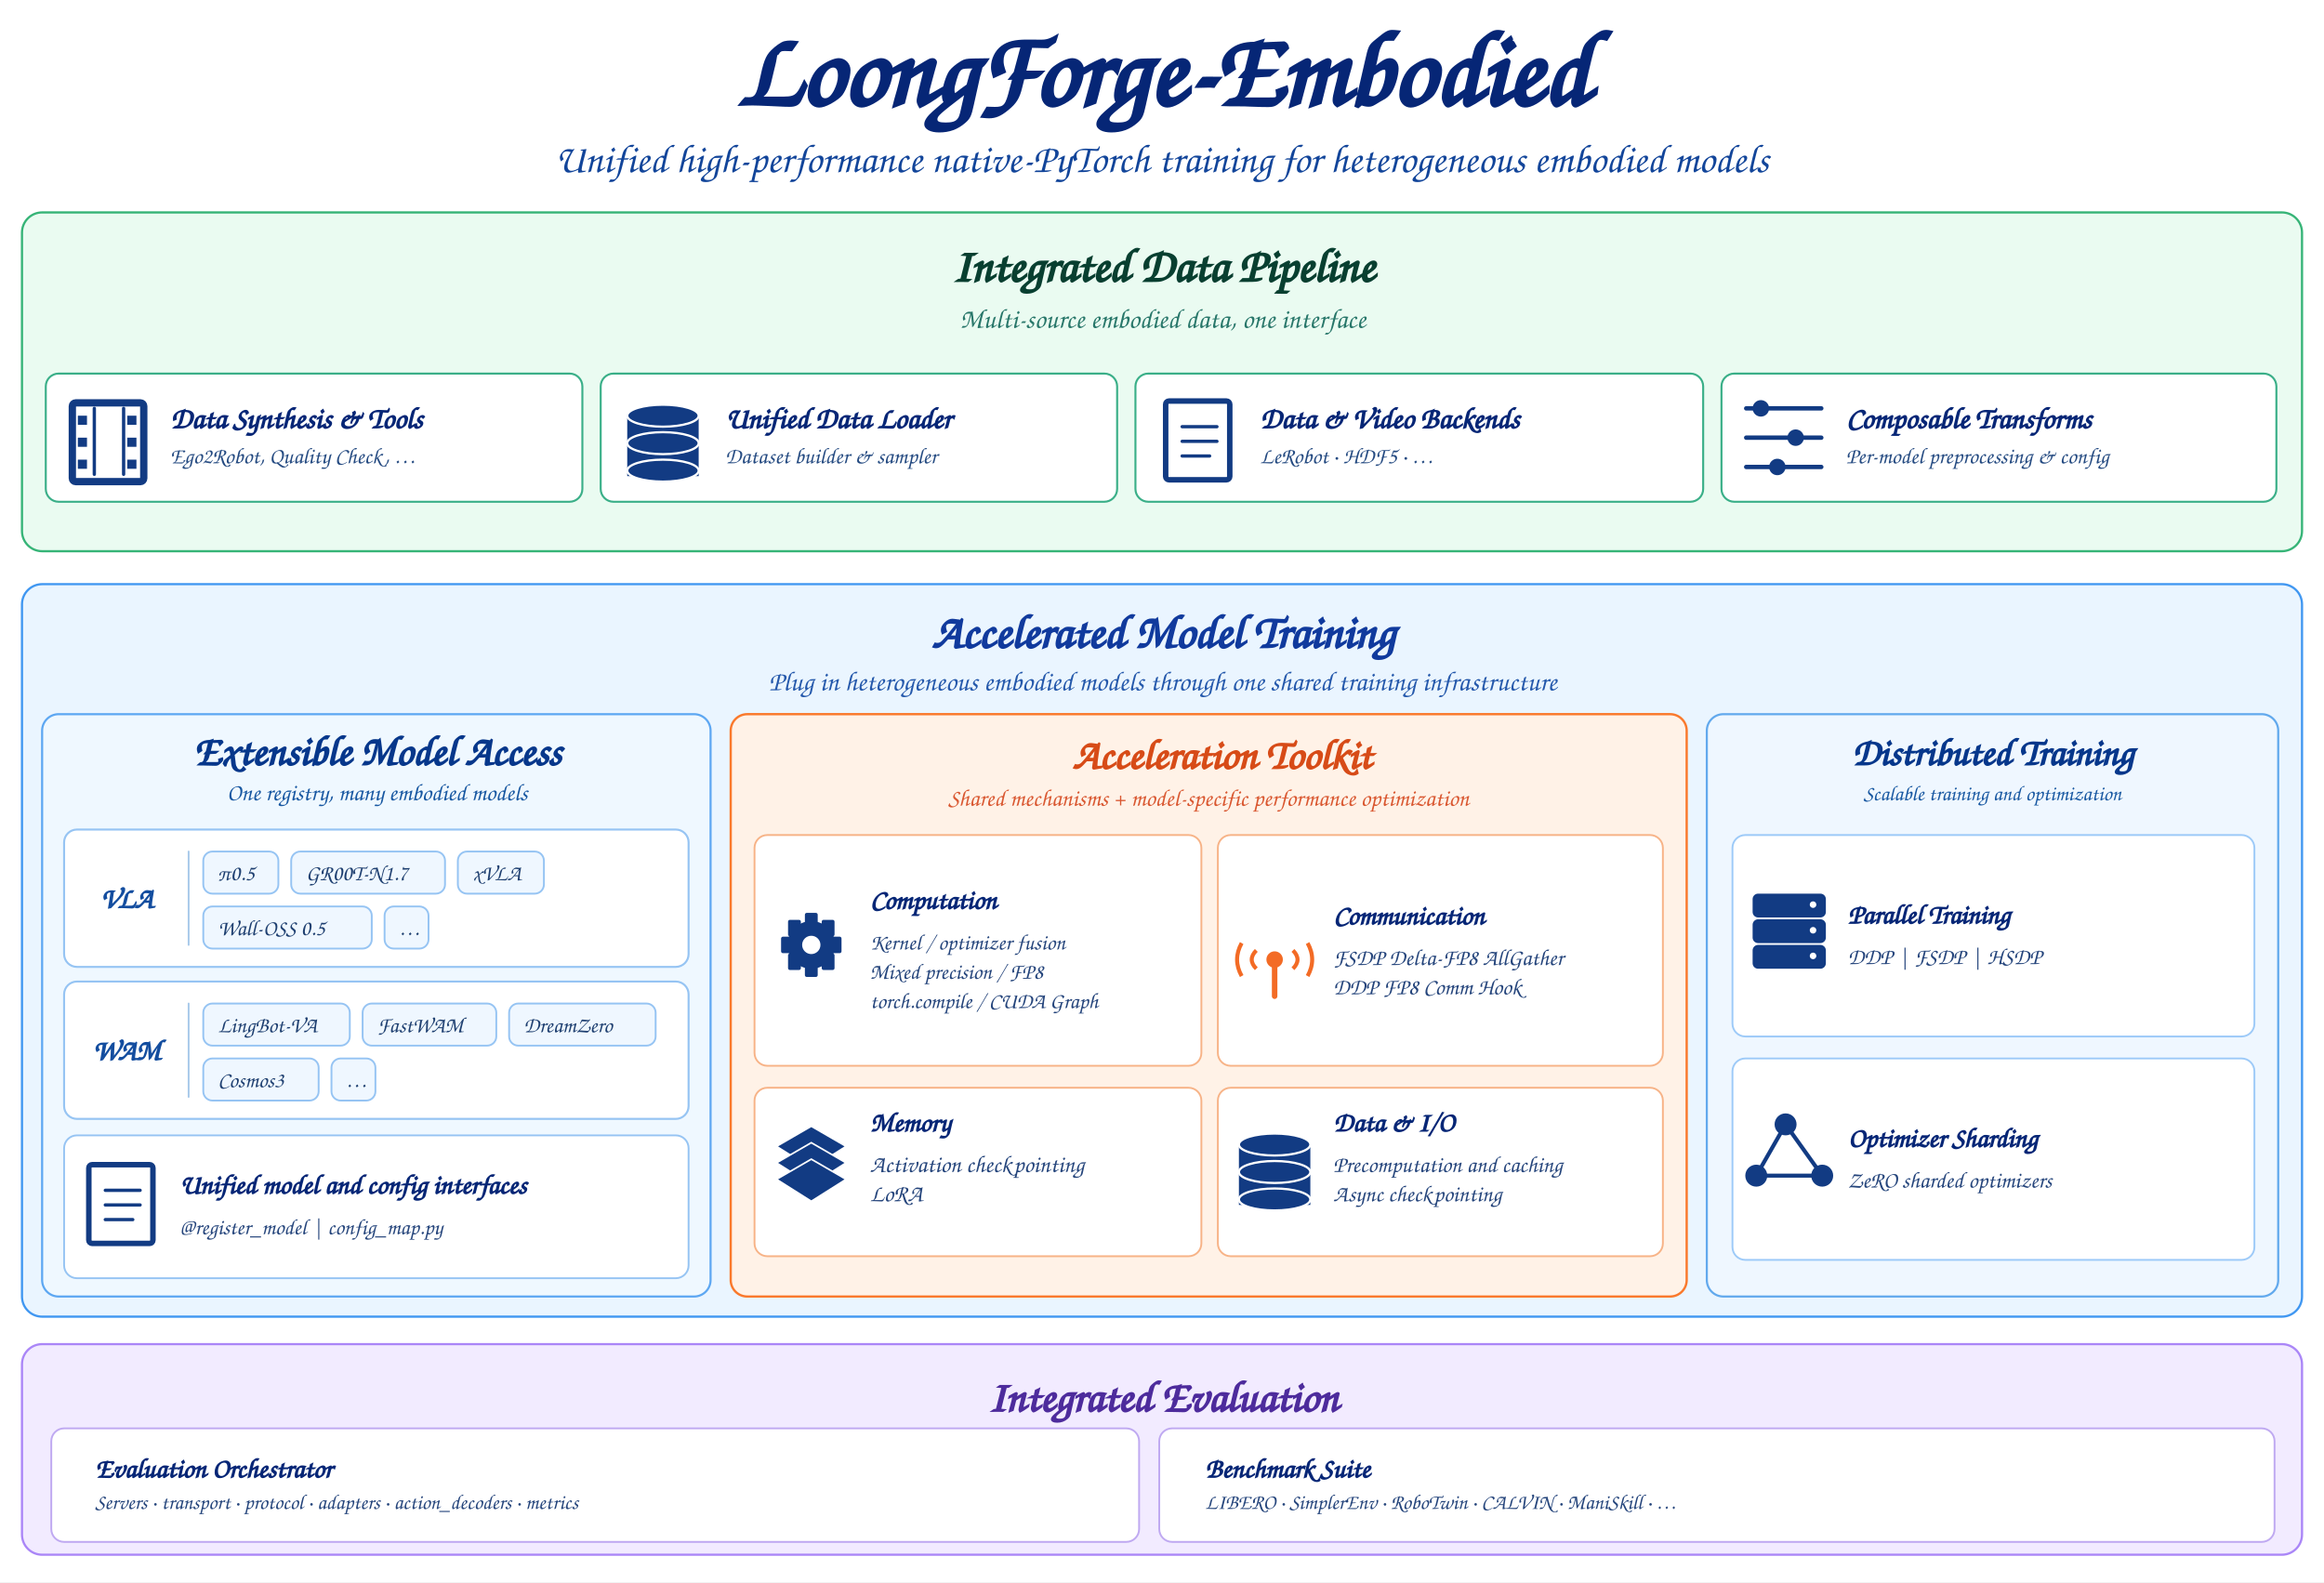
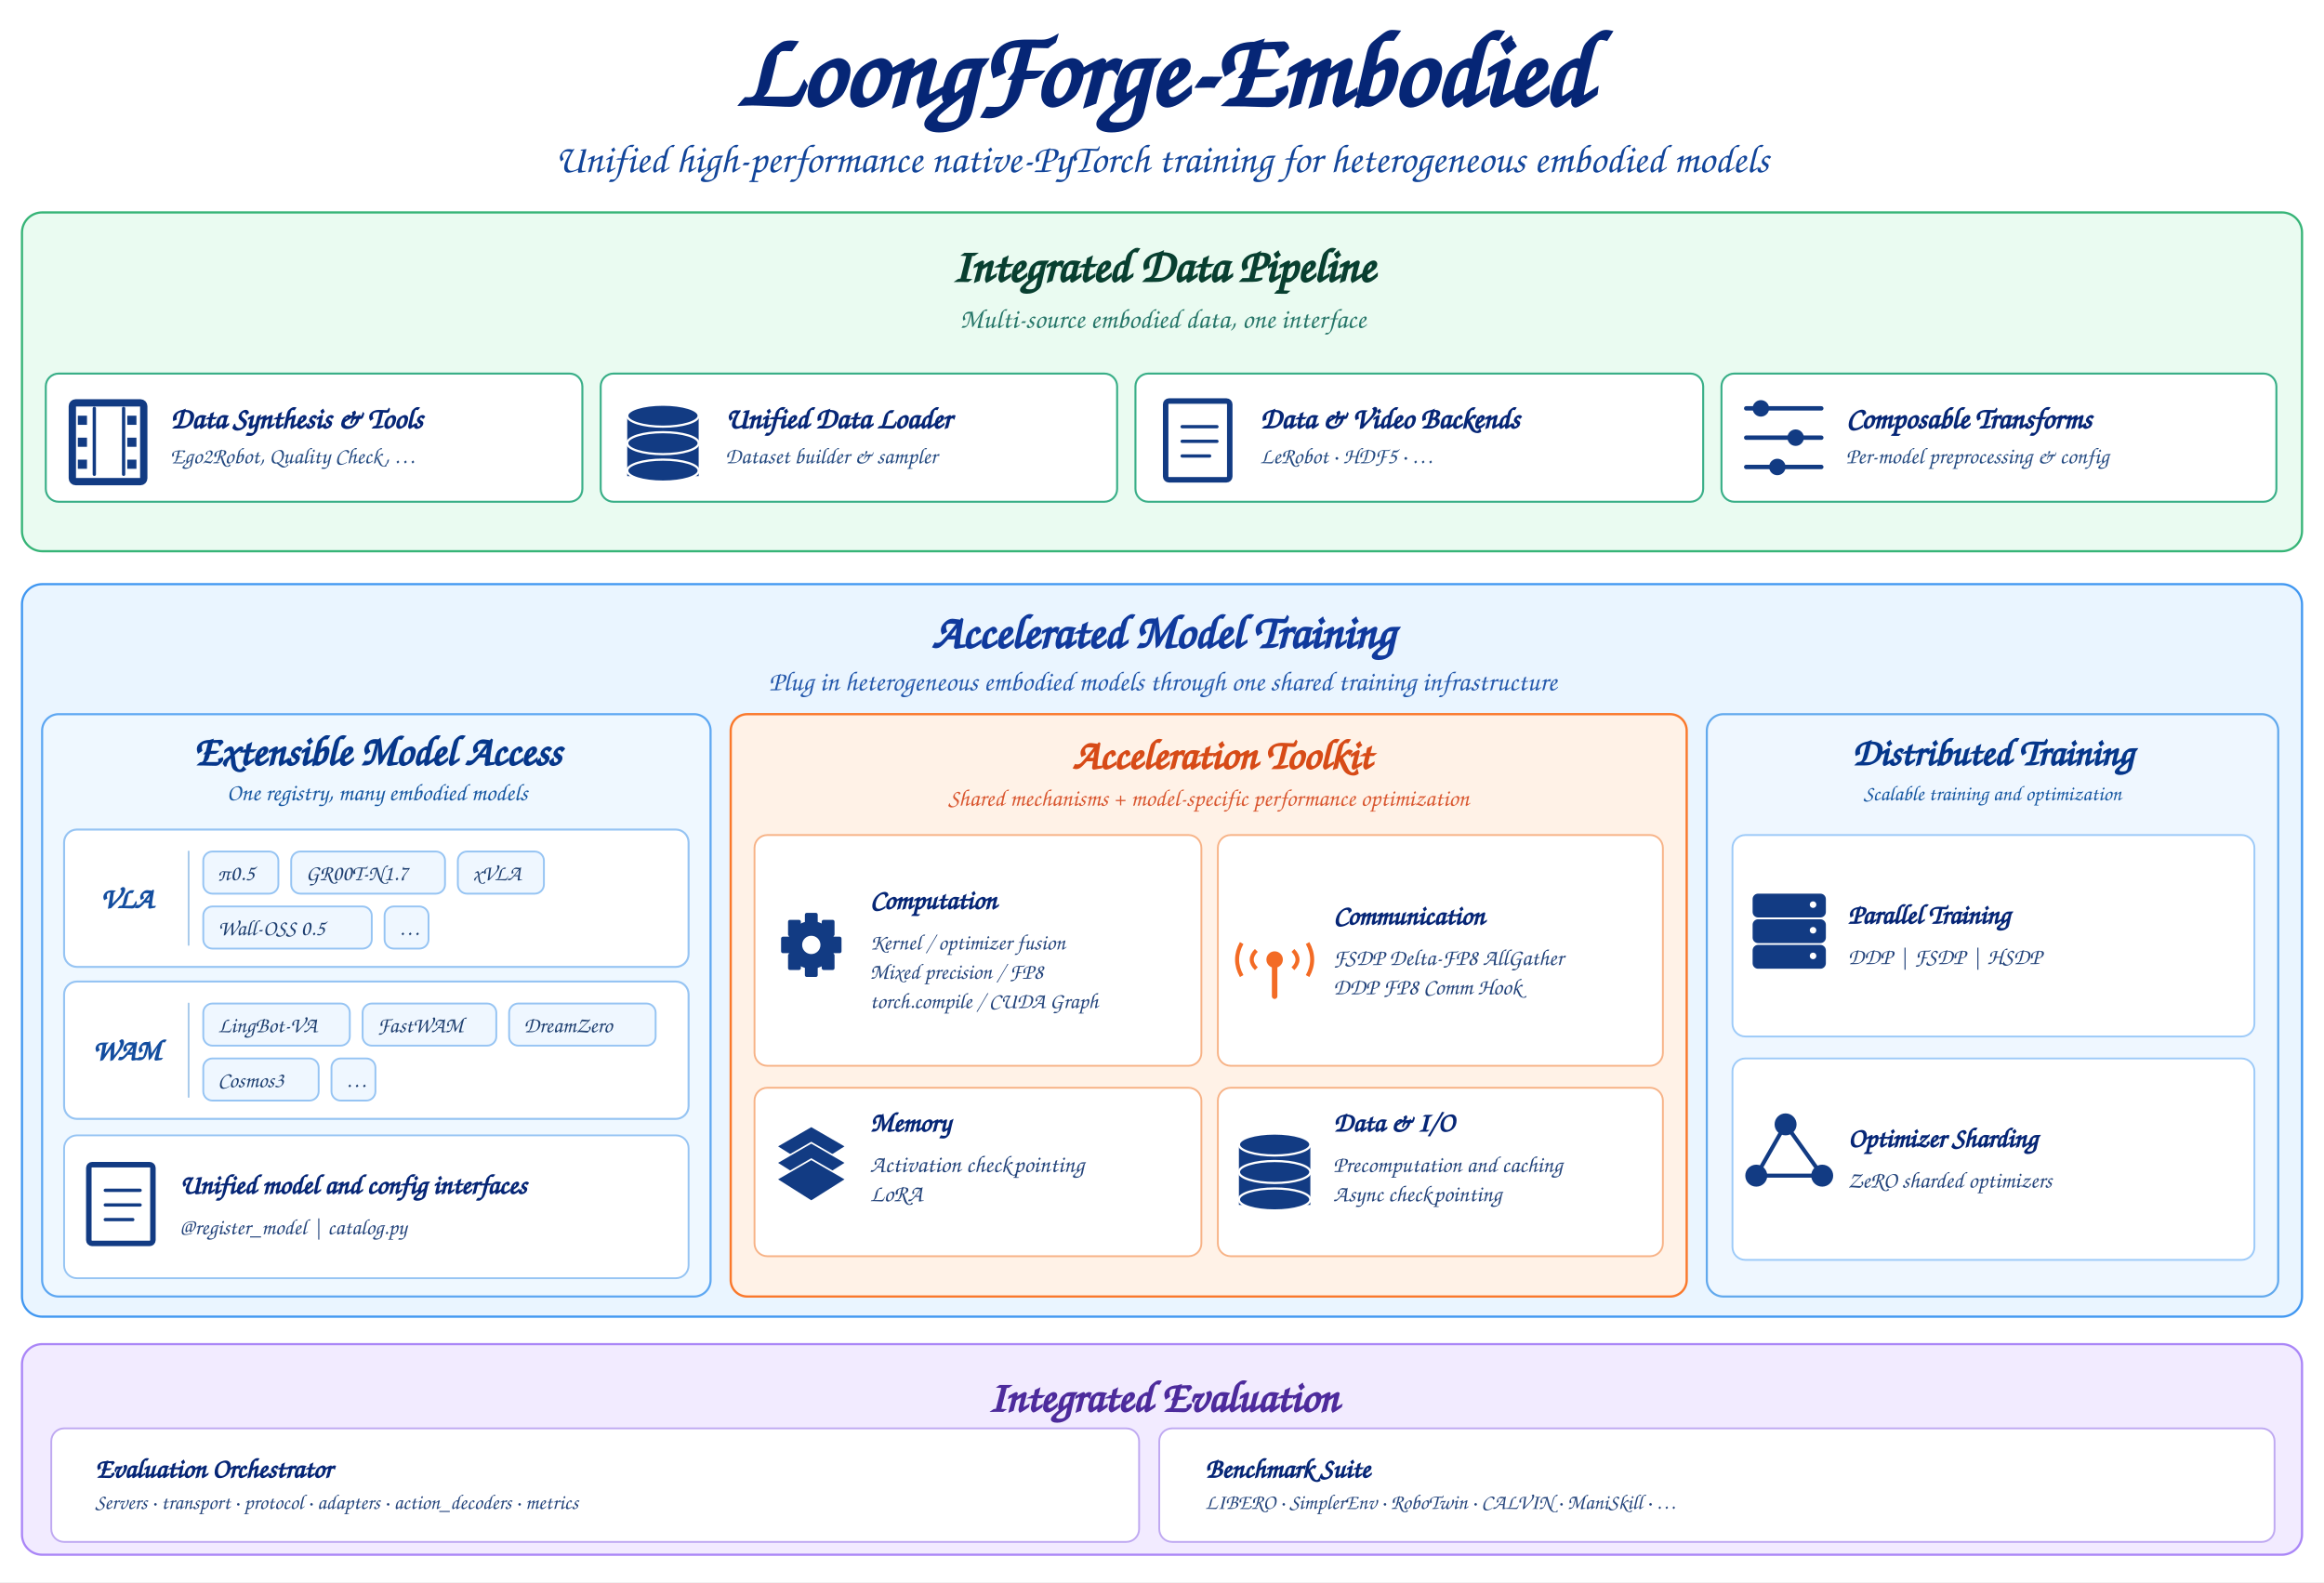
<svg xmlns="http://www.w3.org/2000/svg" baseProfile="full" height="864px" version="1.1" viewBox="0 0 1269 864" width="1269px">
  <defs />
  <rect fill="#FFFFFF" height="864" width="1269" x="0" y="0" />
  <text fill="#062676" font-family="&quot;Comic Sans MS&quot;, CR, &quot;Chalkboard SE&quot;, cursive" font-size="58" font-style="normal" font-weight="bold" text-anchor="middle" x="634.5" y="58">LoongForge-Embodied</text>
  <text fill="#12459A" font-family="&quot;Comic Sans MS&quot;, CR, &quot;Chalkboard SE&quot;, cursive" font-size="22" font-style="italic" font-weight="normal" text-anchor="middle" x="634.5" y="94">Unified high-performance native-PyTorch training for heterogeneous embodied models</text>
  <rect fill="#EAFBF1" height="185" rx="11" ry="11" stroke="#36B477" stroke-width="1.2" width="1245" x="12" y="116" />
  <rect fill="#EAF5FF" height="400" rx="11" ry="11" stroke="#4097F1" stroke-width="1.2" width="1245" x="12" y="319" />
  <rect fill="#F2EBFF" height="115" rx="11" ry="11" stroke="#AA86F7" stroke-width="1.2" width="1245" x="12" y="734" />
  <text fill="#083F30" font-family="&quot;Comic Sans MS&quot;, CR, &quot;Chalkboard SE&quot;, cursive" font-size="26" font-style="normal" font-weight="bold" text-anchor="middle" x="635" y="154">Integrated Data Pipeline</text>
  <text fill="#277669" font-family="&quot;Comic Sans MS&quot;, CR, &quot;Chalkboard SE&quot;, cursive" font-size="15" font-style="italic" font-weight="normal" text-anchor="middle" x="635" y="179">Multi-source embodied data, one interface</text>
  <rect fill="#FFFFFF" height="70" rx="7" ry="7" stroke="#3AAF88" stroke-width="1.1" width="293" x="25" y="204" />
  <rect fill="none" height="43" rx="1.8" ry="1.8" stroke="#123B83" stroke-width="4" width="39" x="39.5" y="220.0" />
  <rect fill="#123B83" height="5" rx="0" ry="0" stroke="none" stroke-width="1.25" width="5" x="42.5" y="227.0" />
  <rect fill="#123B83" height="5" rx="0" ry="0" stroke="none" stroke-width="1.25" width="5" x="69.5" y="227.0" />
  <rect fill="#123B83" height="5" rx="0" ry="0" stroke="none" stroke-width="1.25" width="5" x="42.5" y="239.0" />
  <rect fill="#123B83" height="5" rx="0" ry="0" stroke="none" stroke-width="1.25" width="5" x="69.5" y="239.0" />
  <rect fill="#123B83" height="5" rx="0" ry="0" stroke="none" stroke-width="1.25" width="5" x="42.5" y="251.0" />
  <rect fill="#123B83" height="5" rx="0" ry="0" stroke="none" stroke-width="1.25" width="5" x="69.5" y="251.0" />
  <line stroke="#123B83" stroke-linecap="round" stroke-width="1.8" x1="51.5" x2="51.5" y1="223.0" y2="259.0" />
  <line stroke="#123B83" stroke-linecap="round" stroke-width="1.8" x1="67.5" x2="67.5" y1="223.0" y2="259.0" />
  <text fill="#062676" font-family="&quot;Comic Sans MS&quot;, CR, &quot;Chalkboard SE&quot;, cursive" font-size="16.3" font-style="normal" font-weight="bold" text-anchor="start" x="93" y="234">Data Synthesis &amp; Tools</text>
  <text fill="#244A81" font-family="&quot;Comic Sans MS&quot;, CR, &quot;Chalkboard SE&quot;, cursive" font-size="12.3" font-style="normal" font-weight="normal" text-anchor="start" x="93" y="253">Ego2Robot, Quality Check, …</text>
  <rect fill="#FFFFFF" height="70" rx="7" ry="7" stroke="#3AAF88" stroke-width="1.1" width="282" x="328" y="204" />
  <ellipse cx="362.0" cy="227.0" fill="#123B83" rx="19.5" ry="6" />
  <rect fill="#123B83" height="32" width="39" x="342.5" y="228.0" />
  <ellipse cx="362.0" cy="227.0" fill="#123B83" rx="19.5" ry="6" stroke="#fff" stroke-width="1.2" />
  <ellipse cx="362.0" cy="242.0" fill="#123B83" rx="19.5" ry="6" stroke="#fff" stroke-width="1.2" />
  <ellipse cx="362.0" cy="257.0" fill="#123B83" rx="19.5" ry="6" stroke="#fff" stroke-width="1.2" />
  <text fill="#062676" font-family="&quot;Comic Sans MS&quot;, CR, &quot;Chalkboard SE&quot;, cursive" font-size="16.3" font-style="normal" font-weight="bold" text-anchor="start" x="396" y="234">Unified Data Loader</text>
  <text fill="#244A81" font-family="&quot;Comic Sans MS&quot;, CR, &quot;Chalkboard SE&quot;, cursive" font-size="12.3" font-style="normal" font-weight="normal" text-anchor="start" x="396" y="253">Dataset builder &amp; sampler</text>
  <rect fill="#FFFFFF" height="70" rx="7" ry="7" stroke="#3AAF88" stroke-width="1.1" width="310" x="620" y="204" />
  <rect fill="none" height="43" rx="1.8" ry="1.8" stroke="#123B83" stroke-width="3" width="35" x="636.5" y="219.0" />
  <line stroke="#123B83" stroke-linecap="round" stroke-width="1.8" x1="645.5" x2="664.5" y1="233.0" y2="233.0" />
  <line stroke="#123B83" stroke-linecap="round" stroke-width="1.8" x1="645.5" x2="664.5" y1="241.0" y2="241.0" />
  <line stroke="#123B83" stroke-linecap="round" stroke-width="1.8" x1="645.5" x2="660.5" y1="249.0" y2="249.0" />
  <text fill="#062676" font-family="&quot;Comic Sans MS&quot;, CR, &quot;Chalkboard SE&quot;, cursive" font-size="16.3" font-style="normal" font-weight="bold" text-anchor="start" x="688" y="234">Data &amp; Video Backends</text>
  <text fill="#244A81" font-family="&quot;Comic Sans MS&quot;, CR, &quot;Chalkboard SE&quot;, cursive" font-size="12.3" font-style="normal" font-weight="normal" text-anchor="start" x="688" y="253">LeRobot · HDF5 · …</text>
  <rect fill="#FFFFFF" height="70" rx="7" ry="7" stroke="#3AAF88" stroke-width="1.1" width="303" x="940" y="204" />
  <line stroke="#123B83" stroke-linecap="round" stroke-width="2.4" x1="953.5" x2="994.5" y1="223.0" y2="223.0" />
  <circle cx="961.5" cy="223.0" fill="#123B83" r="4.5" />
  <line stroke="#123B83" stroke-linecap="round" stroke-width="2.4" x1="953.5" x2="994.5" y1="239.0" y2="239.0" />
  <circle cx="980.5" cy="239.0" fill="#123B83" r="4.5" />
  <line stroke="#123B83" stroke-linecap="round" stroke-width="2.4" x1="953.5" x2="994.5" y1="255.0" y2="255.0" />
  <circle cx="970.5" cy="255.0" fill="#123B83" r="4.5" />
  <text fill="#062676" font-family="&quot;Comic Sans MS&quot;, CR, &quot;Chalkboard SE&quot;, cursive" font-size="16.3" font-style="normal" font-weight="bold" text-anchor="start" x="1008" y="234">Composable Transforms</text>
  <text fill="#244A81" font-family="&quot;Comic Sans MS&quot;, CR, &quot;Chalkboard SE&quot;, cursive" font-size="12.3" font-style="normal" font-weight="normal" text-anchor="start" x="1008" y="253">Per-model preprocessing &amp; config</text>
  <text fill="#103A9D" font-family="&quot;Comic Sans MS&quot;, CR, &quot;Chalkboard SE&quot;, cursive" font-size="26" font-style="normal" font-weight="bold" text-anchor="middle" x="635" y="354">Accelerated Model Training</text>
  <text fill="#2458AB" font-family="&quot;Comic Sans MS&quot;, CR, &quot;Chalkboard SE&quot;, cursive" font-size="15" font-style="italic" font-weight="normal" text-anchor="middle" x="635" y="377">Plug in heterogeneous embodied models through one shared training infrastructure</text>
  <rect fill="#EFF8FF" height="318" rx="9" ry="9" stroke="#5DA7F2" stroke-width="1.15" width="365" x="23" y="390" />
  <rect fill="#FFF2E7" height="318" rx="9" ry="9" stroke="#FA792C" stroke-width="1.25" width="522" x="399" y="390" />
  <rect fill="#EFF7FF" height="318" rx="9" ry="9" stroke="#62A9ED" stroke-width="1.15" width="312" x="932" y="390" />
  <text fill="#06378B" font-family="&quot;Comic Sans MS&quot;, CR, &quot;Chalkboard SE&quot;, cursive" font-size="23" font-style="normal" font-weight="bold" text-anchor="middle" x="206" y="418">Extensible Model Access</text>
  <text fill="#1757A1" font-family="&quot;Comic Sans MS&quot;, CR, &quot;Chalkboard SE&quot;, cursive" font-size="13" font-style="italic" font-weight="normal" text-anchor="middle" x="206" y="437">One registry, many embodied models</text>
  <rect fill="#fff" height="75" rx="7" ry="7" stroke="#96C4F3" stroke-width="1.1" width="341" x="35" y="453" />
  <text fill="#134D9F" font-family="&quot;Comic Sans MS&quot;, CR, &quot;Chalkboard SE&quot;, cursive" font-size="16" font-style="normal" font-weight="bold" text-anchor="middle" x="69" y="496">VLA</text>
  <line stroke="#A7C9EA" stroke-linecap="round" stroke-width="1" x1="103" x2="103" y1="465" y2="516" />
  <rect fill="#EFF7FF" height="23" rx="5" ry="5" stroke="#96C4F3" stroke-width="1" width="41.0" x="111" y="465" />
  <text fill="#1E3F70" font-family="&quot;Comic Sans MS&quot;, CR, &quot;Chalkboard SE&quot;, cursive" font-size="12" font-style="normal" font-weight="normal" text-anchor="start" x="119" y="480.7">π0.5</text>
  <rect fill="#EFF7FF" height="23" rx="5" ry="5" stroke="#96C4F3" stroke-width="1" width="84.0" x="159.0" y="465" />
  <text fill="#1E3F70" font-family="&quot;Comic Sans MS&quot;, CR, &quot;Chalkboard SE&quot;, cursive" font-size="12" font-style="normal" font-weight="normal" text-anchor="start" x="167.0" y="480.7">GR00T-N1.7</text>
  <rect fill="#EFF7FF" height="23" rx="5" ry="5" stroke="#96C4F3" stroke-width="1" width="47.0" x="250.0" y="465" />
  <text fill="#1E3F70" font-family="&quot;Comic Sans MS&quot;, CR, &quot;Chalkboard SE&quot;, cursive" font-size="12" font-style="normal" font-weight="normal" text-anchor="start" x="258.0" y="480.7">xVLA</text>
  <rect fill="#EFF7FF" height="23" rx="5" ry="5" stroke="#96C4F3" stroke-width="1" width="92.0" x="111" y="495" />
  <text fill="#1E3F70" font-family="&quot;Comic Sans MS&quot;, CR, &quot;Chalkboard SE&quot;, cursive" font-size="12" font-style="normal" font-weight="normal" text-anchor="start" x="119" y="510.7">Wall-OSS 0.5</text>
  <rect fill="#EFF7FF" height="23" rx="5" ry="5" stroke="#96C4F3" stroke-width="1" width="24.0" x="210.0" y="495" />
  <text fill="#1E3F70" font-family="&quot;Comic Sans MS&quot;, CR, &quot;Chalkboard SE&quot;, cursive" font-size="12" font-style="normal" font-weight="normal" text-anchor="start" x="218.0" y="510.7">…</text>
  <rect fill="#fff" height="75" rx="7" ry="7" stroke="#96C4F3" stroke-width="1.1" width="341" x="35" y="536" />
  <text fill="#134D9F" font-family="&quot;Comic Sans MS&quot;, CR, &quot;Chalkboard SE&quot;, cursive" font-size="16" font-style="normal" font-weight="bold" text-anchor="middle" x="69" y="579">WAM</text>
  <line stroke="#A7C9EA" stroke-linecap="round" stroke-width="1" x1="103" x2="103" y1="548" y2="599" />
  <rect fill="#EFF7FF" height="23" rx="5" ry="5" stroke="#96C4F3" stroke-width="1" width="80.0" x="111" y="548" />
  <text fill="#1E3F70" font-family="&quot;Comic Sans MS&quot;, CR, &quot;Chalkboard SE&quot;, cursive" font-size="12" font-style="normal" font-weight="normal" text-anchor="start" x="119" y="563.7">LingBot-VA</text>
  <rect fill="#EFF7FF" height="23" rx="5" ry="5" stroke="#96C4F3" stroke-width="1" width="73.0" x="198.0" y="548" />
  <text fill="#1E3F70" font-family="&quot;Comic Sans MS&quot;, CR, &quot;Chalkboard SE&quot;, cursive" font-size="12" font-style="normal" font-weight="normal" text-anchor="start" x="206.0" y="563.7">FastWAM</text>
  <rect fill="#EFF7FF" height="23" rx="5" ry="5" stroke="#96C4F3" stroke-width="1" width="80.0" x="278.0" y="548" />
  <text fill="#1E3F70" font-family="&quot;Comic Sans MS&quot;, CR, &quot;Chalkboard SE&quot;, cursive" font-size="12" font-style="normal" font-weight="normal" text-anchor="start" x="286.0" y="563.7">DreamZero</text>
  <rect fill="#EFF7FF" height="23" rx="5" ry="5" stroke="#96C4F3" stroke-width="1" width="63.0" x="111" y="578" />
  <text fill="#1E3F70" font-family="&quot;Comic Sans MS&quot;, CR, &quot;Chalkboard SE&quot;, cursive" font-size="12" font-style="normal" font-weight="normal" text-anchor="start" x="119" y="593.7">Cosmos3</text>
  <rect fill="#EFF7FF" height="23" rx="5" ry="5" stroke="#96C4F3" stroke-width="1" width="24.0" x="181.0" y="578" />
  <text fill="#1E3F70" font-family="&quot;Comic Sans MS&quot;, CR, &quot;Chalkboard SE&quot;, cursive" font-size="12" font-style="normal" font-weight="normal" text-anchor="start" x="189.0" y="593.7">…</text>
  <rect fill="#FFFFFF" height="78" rx="7" ry="7" stroke="#96C4F3" stroke-width="1" width="341" x="35" y="620" />
  <rect fill="none" height="43" rx="1.8" ry="1.8" stroke="#123B83" stroke-width="3" width="35" x="48.5" y="636" />
  <line stroke="#123B83" stroke-linecap="round" stroke-width="1.8" x1="57.5" x2="76.5" y1="650" y2="650" />
  <line stroke="#123B83" stroke-linecap="round" stroke-width="1.8" x1="57.5" x2="76.5" y1="658" y2="658" />
  <line stroke="#123B83" stroke-linecap="round" stroke-width="1.8" x1="57.5" x2="72.5" y1="666" y2="666" />
  <text fill="#062676" font-family="&quot;Comic Sans MS&quot;, CR, &quot;Chalkboard SE&quot;, cursive" font-size="15" font-style="normal" font-weight="bold" text-anchor="start" x="98" y="652">Unified model and config interfaces</text>
-   <text fill="#24447B" font-family="&quot;Comic Sans MS&quot;, CR, &quot;Chalkboard SE&quot;, cursive" font-size="12" font-style="normal" font-weight="normal" text-anchor="start" x="98" y="674">@register_model  |  config_map.py</text>
+   <text fill="#24447B" font-family="&quot;Comic Sans MS&quot;, CR, &quot;Chalkboard SE&quot;, cursive" font-size="12" font-style="normal" font-weight="normal" text-anchor="start" x="98" y="674">@register_model  |  catalog.py</text>
  <text fill="#D74B17" font-family="&quot;Comic Sans MS&quot;, CR, &quot;Chalkboard SE&quot;, cursive" font-size="23" font-style="normal" font-weight="bold" text-anchor="middle" x="667" y="420">Acceleration Toolkit</text>
  <text fill="#D95730" font-family="&quot;Comic Sans MS&quot;, CR, &quot;Chalkboard SE&quot;, cursive" font-size="13" font-style="italic" font-weight="normal" text-anchor="middle" x="660" y="440">Shared mechanisms + model-specific performance optimization</text>
  <rect fill="#FFFFFF" height="126" rx="7" ry="7" stroke="#F7B387" stroke-width="1" width="244" x="412" y="456" />
  <rect fill="#123B83" height="9" rx="1" ry="1" stroke="none" stroke-width="1.25" width="7" x="452.5" y="511.5" />
  <rect fill="#123B83" height="9" rx="1" ry="1" stroke="none" stroke-width="1.25" width="7" x="448.692" y="520.692" />
  <rect fill="#123B83" height="9" rx="1" ry="1" stroke="none" stroke-width="1.25" width="7" x="439.5" y="524.5" />
  <rect fill="#123B83" height="9" rx="1" ry="1" stroke="none" stroke-width="1.25" width="7" x="430.308" y="520.692" />
  <rect fill="#123B83" height="9" rx="1" ry="1" stroke="none" stroke-width="1.25" width="7" x="426.5" y="511.5" />
  <rect fill="#123B83" height="9" rx="1" ry="1" stroke="none" stroke-width="1.25" width="7" x="430.308" y="502.308" />
  <rect fill="#123B83" height="9" rx="1" ry="1" stroke="none" stroke-width="1.25" width="7" x="439.5" y="498.5" />
  <rect fill="#123B83" height="9" rx="1" ry="1" stroke="none" stroke-width="1.25" width="7" x="448.692" y="502.308" />
  <circle cx="443.0" cy="516" fill="#123B83" r="13" />
  <circle cx="443.0" cy="516" fill="#fff" r="5" />
  <text fill="#062676" font-family="&quot;Comic Sans MS&quot;, CR, &quot;Chalkboard SE&quot;, cursive" font-size="15" font-style="normal" font-weight="bold" text-anchor="start" x="475" y="496.5">Computation</text>
  <text fill="#24447B" font-family="&quot;Comic Sans MS&quot;, CR, &quot;Chalkboard SE&quot;, cursive" font-size="12" font-style="normal" font-weight="normal" text-anchor="start" x="475" y="518.5">Kernel / optimizer fusion</text>
  <text fill="#24447B" font-family="&quot;Comic Sans MS&quot;, CR, &quot;Chalkboard SE&quot;, cursive" font-size="12" font-style="normal" font-weight="normal" text-anchor="start" x="475" y="534.5">Mixed precision / FP8</text>
  <text fill="#24447B" font-family="&quot;Comic Sans MS&quot;, CR, &quot;Chalkboard SE&quot;, cursive" font-size="12" font-style="normal" font-weight="normal" text-anchor="start" x="475" y="550.5">torch.compile / CUDA Graph</text>
  <rect fill="#FFFFFF" height="126" rx="7" ry="7" stroke="#F7B387" stroke-width="1" width="243" x="665" y="456" />
  <circle cx="696.0" cy="524" fill="#F36B25" r="4.5" />
  <line stroke="#F36B25" stroke-linecap="round" stroke-width="3" x1="696.0" x2="696.0" y1="525" y2="544" />
  <path d="M 686.0 519.0 Q 681.0 524 686.0 529.0" fill="none" stroke="#F36B25" stroke-width="2.2" />
  <path d="M 706.0 519.0 Q 711.0 524 706.0 529.0" fill="none" stroke="#F36B25" stroke-width="2.2" />
  <path d="M 678.0 515.0 Q 673.0 524 678.0 533.0" fill="none" stroke="#F36B25" stroke-width="2.2" />
  <path d="M 714.0 515.0 Q 719.0 524 714.0 533.0" fill="none" stroke="#F36B25" stroke-width="2.2" />
  <text fill="#062676" font-family="&quot;Comic Sans MS&quot;, CR, &quot;Chalkboard SE&quot;, cursive" font-size="15" font-style="normal" font-weight="bold" text-anchor="start" x="728" y="505">Communication</text>
  <text fill="#24447B" font-family="&quot;Comic Sans MS&quot;, CR, &quot;Chalkboard SE&quot;, cursive" font-size="12.5" font-style="normal" font-weight="normal" text-anchor="start" x="728" y="527">FSDP Delta-FP8 AllGather</text>
  <text fill="#24447B" font-family="&quot;Comic Sans MS&quot;, CR, &quot;Chalkboard SE&quot;, cursive" font-size="12.5" font-style="normal" font-weight="normal" text-anchor="start" x="728" y="543">DDP FP8 Comm Hook</text>
  <rect fill="#FFFFFF" height="92" rx="7" ry="7" stroke="#F7B387" stroke-width="1" width="244" x="412" y="594" />
  <polygon fill="#123B83" points="424.0,626 443.0,615 462.0,626 443.0,638" stroke="#fff" stroke-width="0.9" />
  <polygon fill="#123B83" points="424.0,635 443.0,624 462.0,635 443.0,647" stroke="#fff" stroke-width="0.9" />
  <polygon fill="#123B83" points="424.0,644 443.0,633 462.0,644 443.0,656" stroke="#fff" stroke-width="0.9" />
  <text fill="#062676" font-family="&quot;Comic Sans MS&quot;, CR, &quot;Chalkboard SE&quot;, cursive" font-size="15" font-style="normal" font-weight="bold" text-anchor="start" x="475" y="618">Memory</text>
  <text fill="#24447B" font-family="&quot;Comic Sans MS&quot;, CR, &quot;Chalkboard SE&quot;, cursive" font-size="13" font-style="normal" font-weight="normal" text-anchor="start" x="475" y="640">Activation checkpointing</text>
  <text fill="#24447B" font-family="&quot;Comic Sans MS&quot;, CR, &quot;Chalkboard SE&quot;, cursive" font-size="13" font-style="normal" font-weight="normal" text-anchor="start" x="475" y="656">LoRA</text>
  <rect fill="#FFFFFF" height="92" rx="7" ry="7" stroke="#F7B387" stroke-width="1" width="243" x="665" y="594" />
  <ellipse cx="696.0" cy="625" fill="#123B83" rx="19.5" ry="6" />
  <rect fill="#123B83" height="32" width="39" x="676.5" y="626" />
  <ellipse cx="696.0" cy="625" fill="#123B83" rx="19.5" ry="6" stroke="#fff" stroke-width="1.2" />
  <ellipse cx="696.0" cy="640" fill="#123B83" rx="19.5" ry="6" stroke="#fff" stroke-width="1.2" />
  <ellipse cx="696.0" cy="655" fill="#123B83" rx="19.5" ry="6" stroke="#fff" stroke-width="1.2" />
  <text fill="#062676" font-family="&quot;Comic Sans MS&quot;, CR, &quot;Chalkboard SE&quot;, cursive" font-size="15" font-style="normal" font-weight="bold" text-anchor="start" x="728" y="618">Data &amp; I/O</text>
  <text fill="#24447B" font-family="&quot;Comic Sans MS&quot;, CR, &quot;Chalkboard SE&quot;, cursive" font-size="12.5" font-style="normal" font-weight="normal" text-anchor="start" x="728" y="640">Precomputation and caching</text>
  <text fill="#24447B" font-family="&quot;Comic Sans MS&quot;, CR, &quot;Chalkboard SE&quot;, cursive" font-size="12.5" font-style="normal" font-weight="normal" text-anchor="start" x="728" y="656">Async checkpointing</text>
  <text fill="#06378B" font-family="&quot;Comic Sans MS&quot;, CR, &quot;Chalkboard SE&quot;, cursive" font-size="21" font-style="normal" font-weight="bold" text-anchor="middle" x="1088" y="418">Distributed Training</text>
  <text fill="#1757A1" font-family="&quot;Comic Sans MS&quot;, CR, &quot;Chalkboard SE&quot;, cursive" font-size="11.5" font-style="italic" font-weight="normal" text-anchor="middle" x="1088" y="437">Scalable training and optimization</text>
  <rect fill="#FFFFFF" height="110" rx="7" ry="7" stroke="#9DCAF8" stroke-width="1" width="285" x="946" y="456" />
  <rect fill="#123B83" height="13" rx="3" ry="3" stroke="none" stroke-width="1.25" width="40" x="957.0" y="488" />
  <circle cx="990.0" cy="494" fill="#fff" r="1.8" />
  <rect fill="#123B83" height="13" rx="3" ry="3" stroke="none" stroke-width="1.25" width="40" x="957.0" y="502" />
  <circle cx="990.0" cy="508" fill="#fff" r="1.8" />
  <rect fill="#123B83" height="13" rx="3" ry="3" stroke="none" stroke-width="1.25" width="40" x="957.0" y="516" />
  <circle cx="990.0" cy="522" fill="#fff" r="1.8" />
  <text fill="#062676" font-family="&quot;Comic Sans MS&quot;, CR, &quot;Chalkboard SE&quot;, cursive" font-size="15" font-style="normal" font-weight="bold" text-anchor="start" x="1009" y="504.5">Parallel Training</text>
  <text fill="#24447B" font-family="&quot;Comic Sans MS&quot;, CR, &quot;Chalkboard SE&quot;, cursive" font-size="12.5" font-style="normal" font-weight="normal" text-anchor="start" x="1009" y="526.5">DDP  |  FSDP  |  HSDP</text>
  <rect fill="#FFFFFF" height="110" rx="7" ry="7" stroke="#9DCAF8" stroke-width="1" width="285" x="946" y="578" />
  <line stroke="#123B83" stroke-linecap="round" stroke-width="2.2" x1="975.0" x2="959.0" y1="614" y2="642" />
  <line stroke="#123B83" stroke-linecap="round" stroke-width="2.2" x1="975.0" x2="995.0" y1="614" y2="642" />
  <line stroke="#123B83" stroke-linecap="round" stroke-width="2.2" x1="959.0" x2="995.0" y1="642" y2="642" />
  <circle cx="975.0" cy="614" fill="#123B83" r="6" />
  <circle cx="959.0" cy="642" fill="#123B83" r="6" />
  <circle cx="995.0" cy="642" fill="#123B83" r="6" />
  <text fill="#062676" font-family="&quot;Comic Sans MS&quot;, CR, &quot;Chalkboard SE&quot;, cursive" font-size="15" font-style="normal" font-weight="bold" text-anchor="start" x="1009" y="626.5">Optimizer Sharding</text>
  <text fill="#24447B" font-family="&quot;Comic Sans MS&quot;, CR, &quot;Chalkboard SE&quot;, cursive" font-size="12.5" font-style="normal" font-weight="normal" text-anchor="start" x="1009" y="648.5">ZeRO sharded optimizers</text>
  <text fill="#4D2B9C" font-family="&quot;Comic Sans MS&quot;, CR, &quot;Chalkboard SE&quot;, cursive" font-size="24" font-style="normal" font-weight="bold" text-anchor="middle" x="635" y="771">Integrated Evaluation</text>
  <rect fill="#FFFFFF" height="62" rx="7" ry="7" stroke="#BFA9F1" stroke-width="1" width="594" x="28" y="780" />
  <text fill="#062676" font-family="&quot;Comic Sans MS&quot;, CR, &quot;Chalkboard SE&quot;, cursive" font-size="15" font-style="normal" font-weight="bold" text-anchor="start" x="52" y="807">Evaluation Orchestrator</text>
  <text fill="#24447B" font-family="&quot;Comic Sans MS&quot;, CR, &quot;Chalkboard SE&quot;, cursive" font-size="11.5" font-style="normal" font-weight="normal" text-anchor="start" x="52" y="824">Servers · transport · protocol · adapters · action_decoders · metrics</text>
  <rect fill="#FFFFFF" height="62" rx="7" ry="7" stroke="#BFA9F1" stroke-width="1" width="609" x="633" y="780" />
  <text fill="#062676" font-family="&quot;Comic Sans MS&quot;, CR, &quot;Chalkboard SE&quot;, cursive" font-size="15" font-style="normal" font-weight="bold" text-anchor="start" x="658" y="807">Benchmark Suite</text>
  <text fill="#24447B" font-family="&quot;Comic Sans MS&quot;, CR, &quot;Chalkboard SE&quot;, cursive" font-size="11.5" font-style="normal" font-weight="normal" text-anchor="start" x="658" y="824">LIBERO · SimplerEnv · RoboTwin · CALVIN · ManiSkill · …</text>
</svg>
